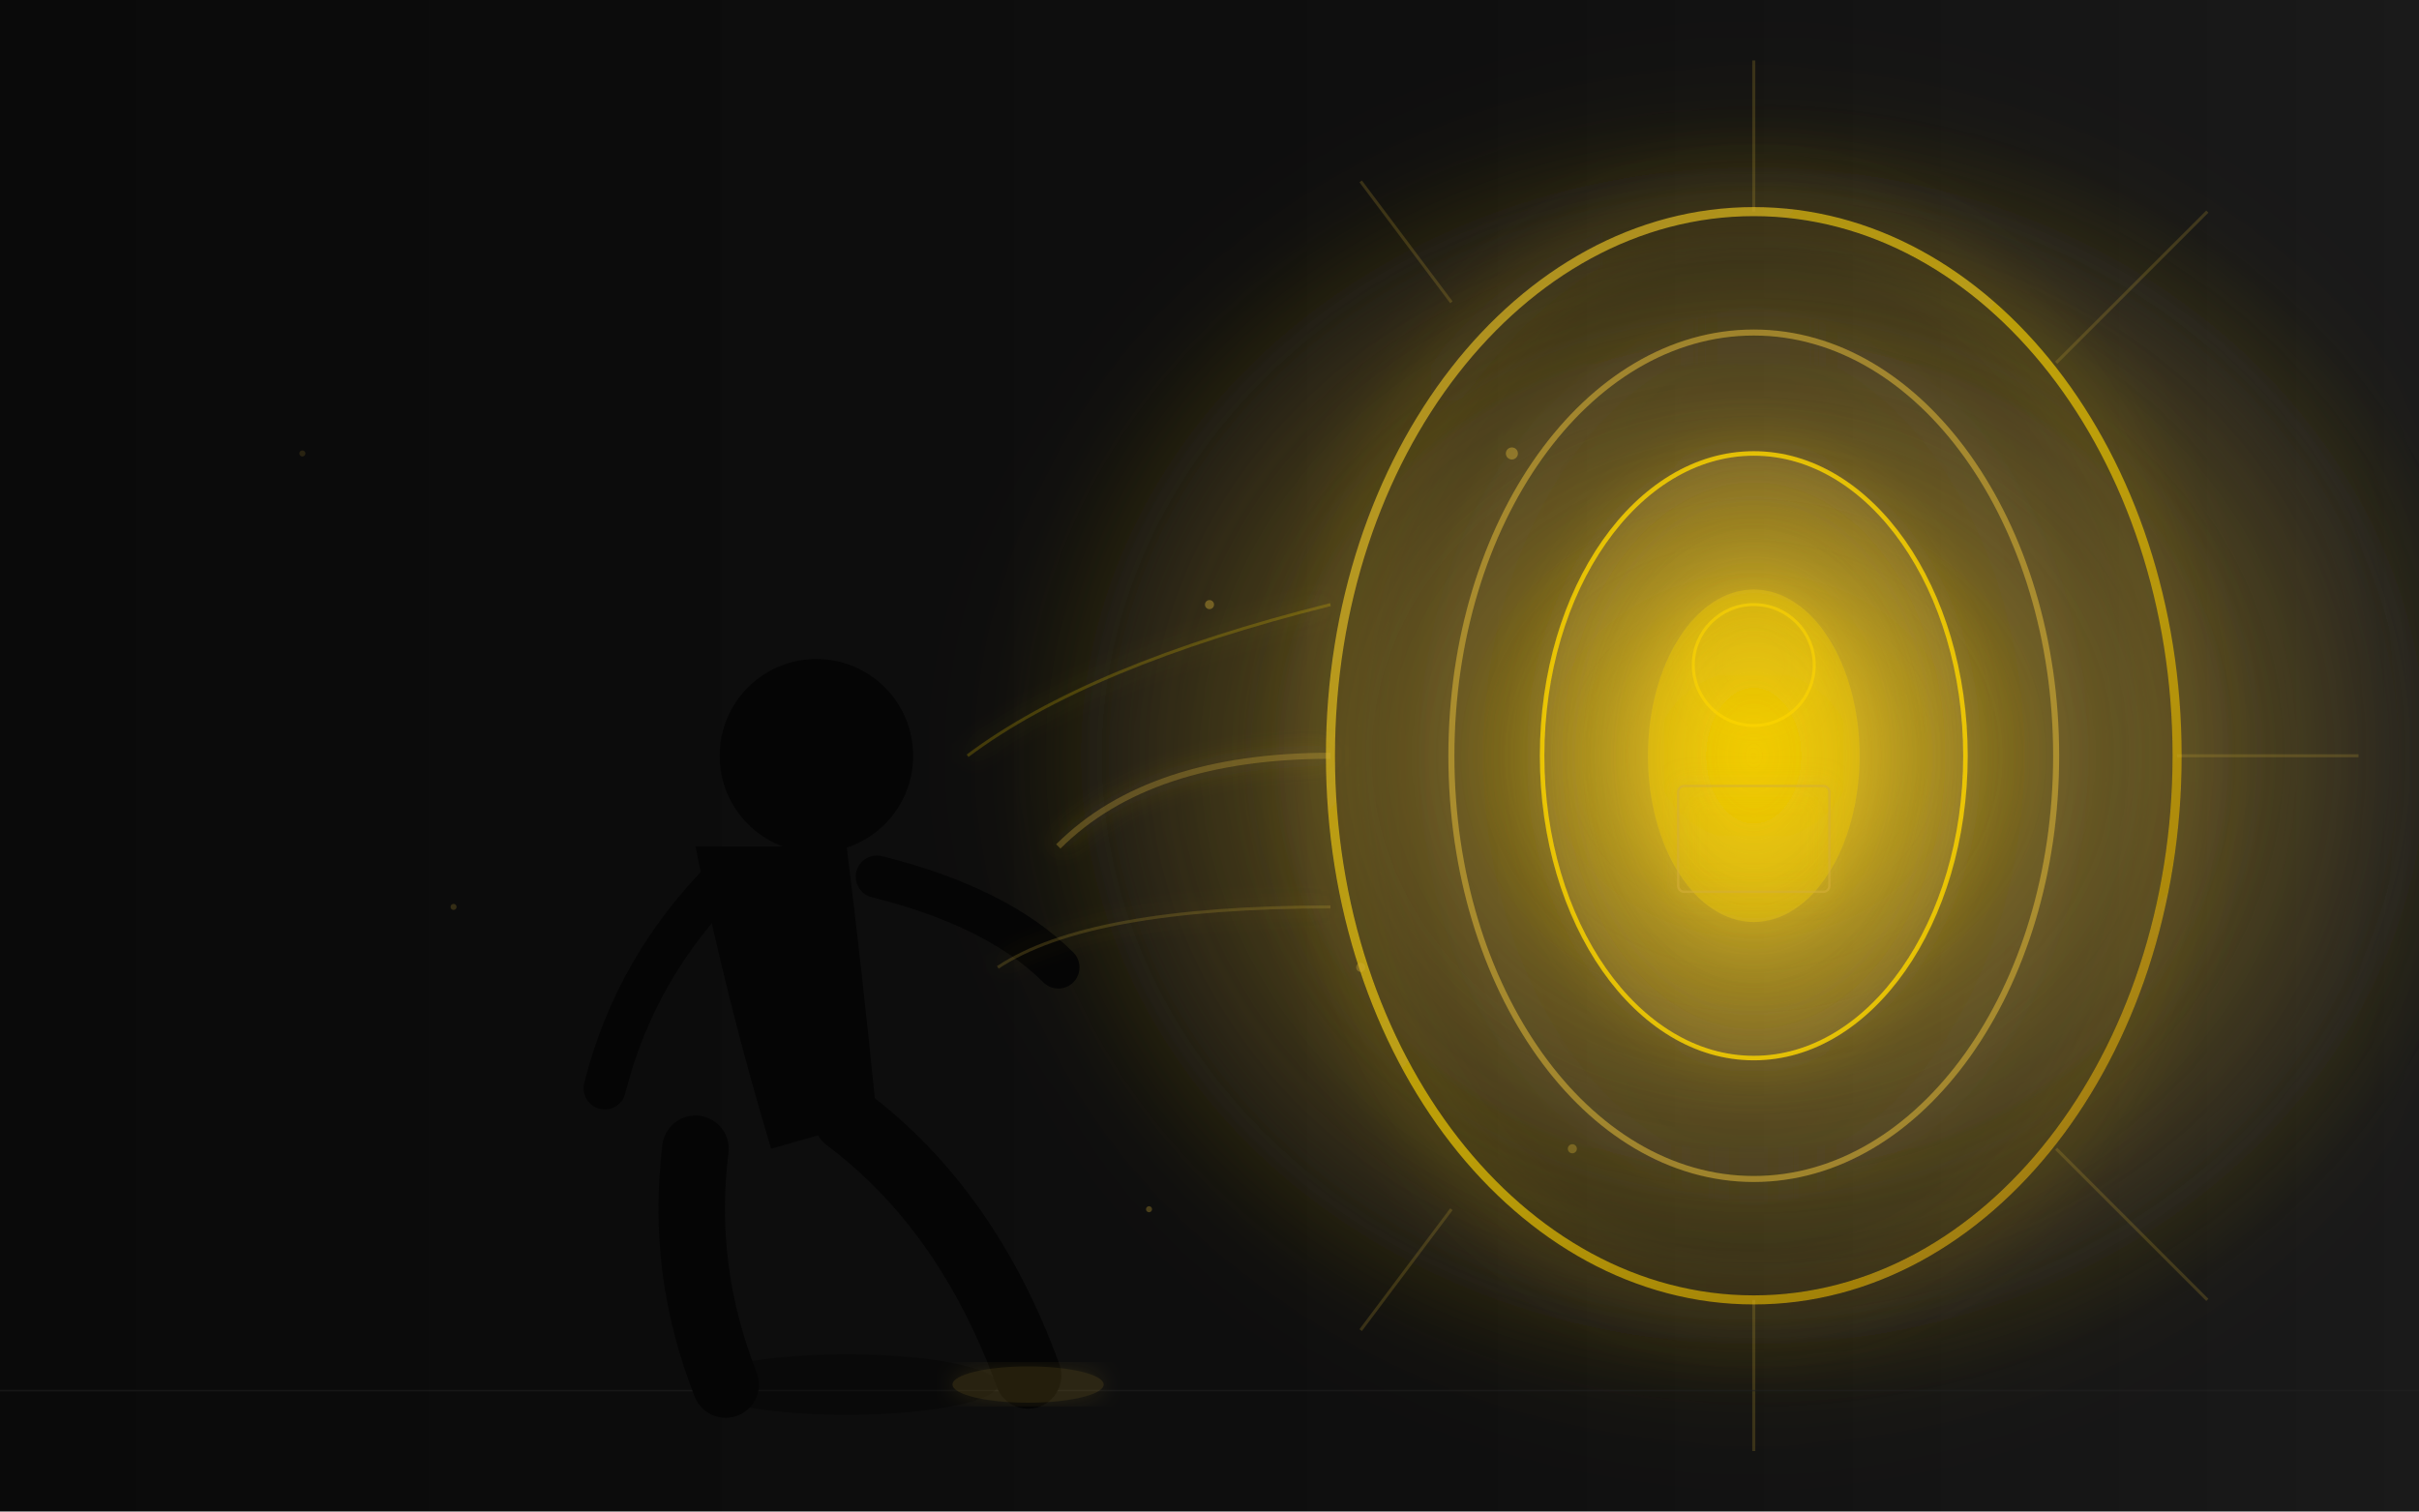
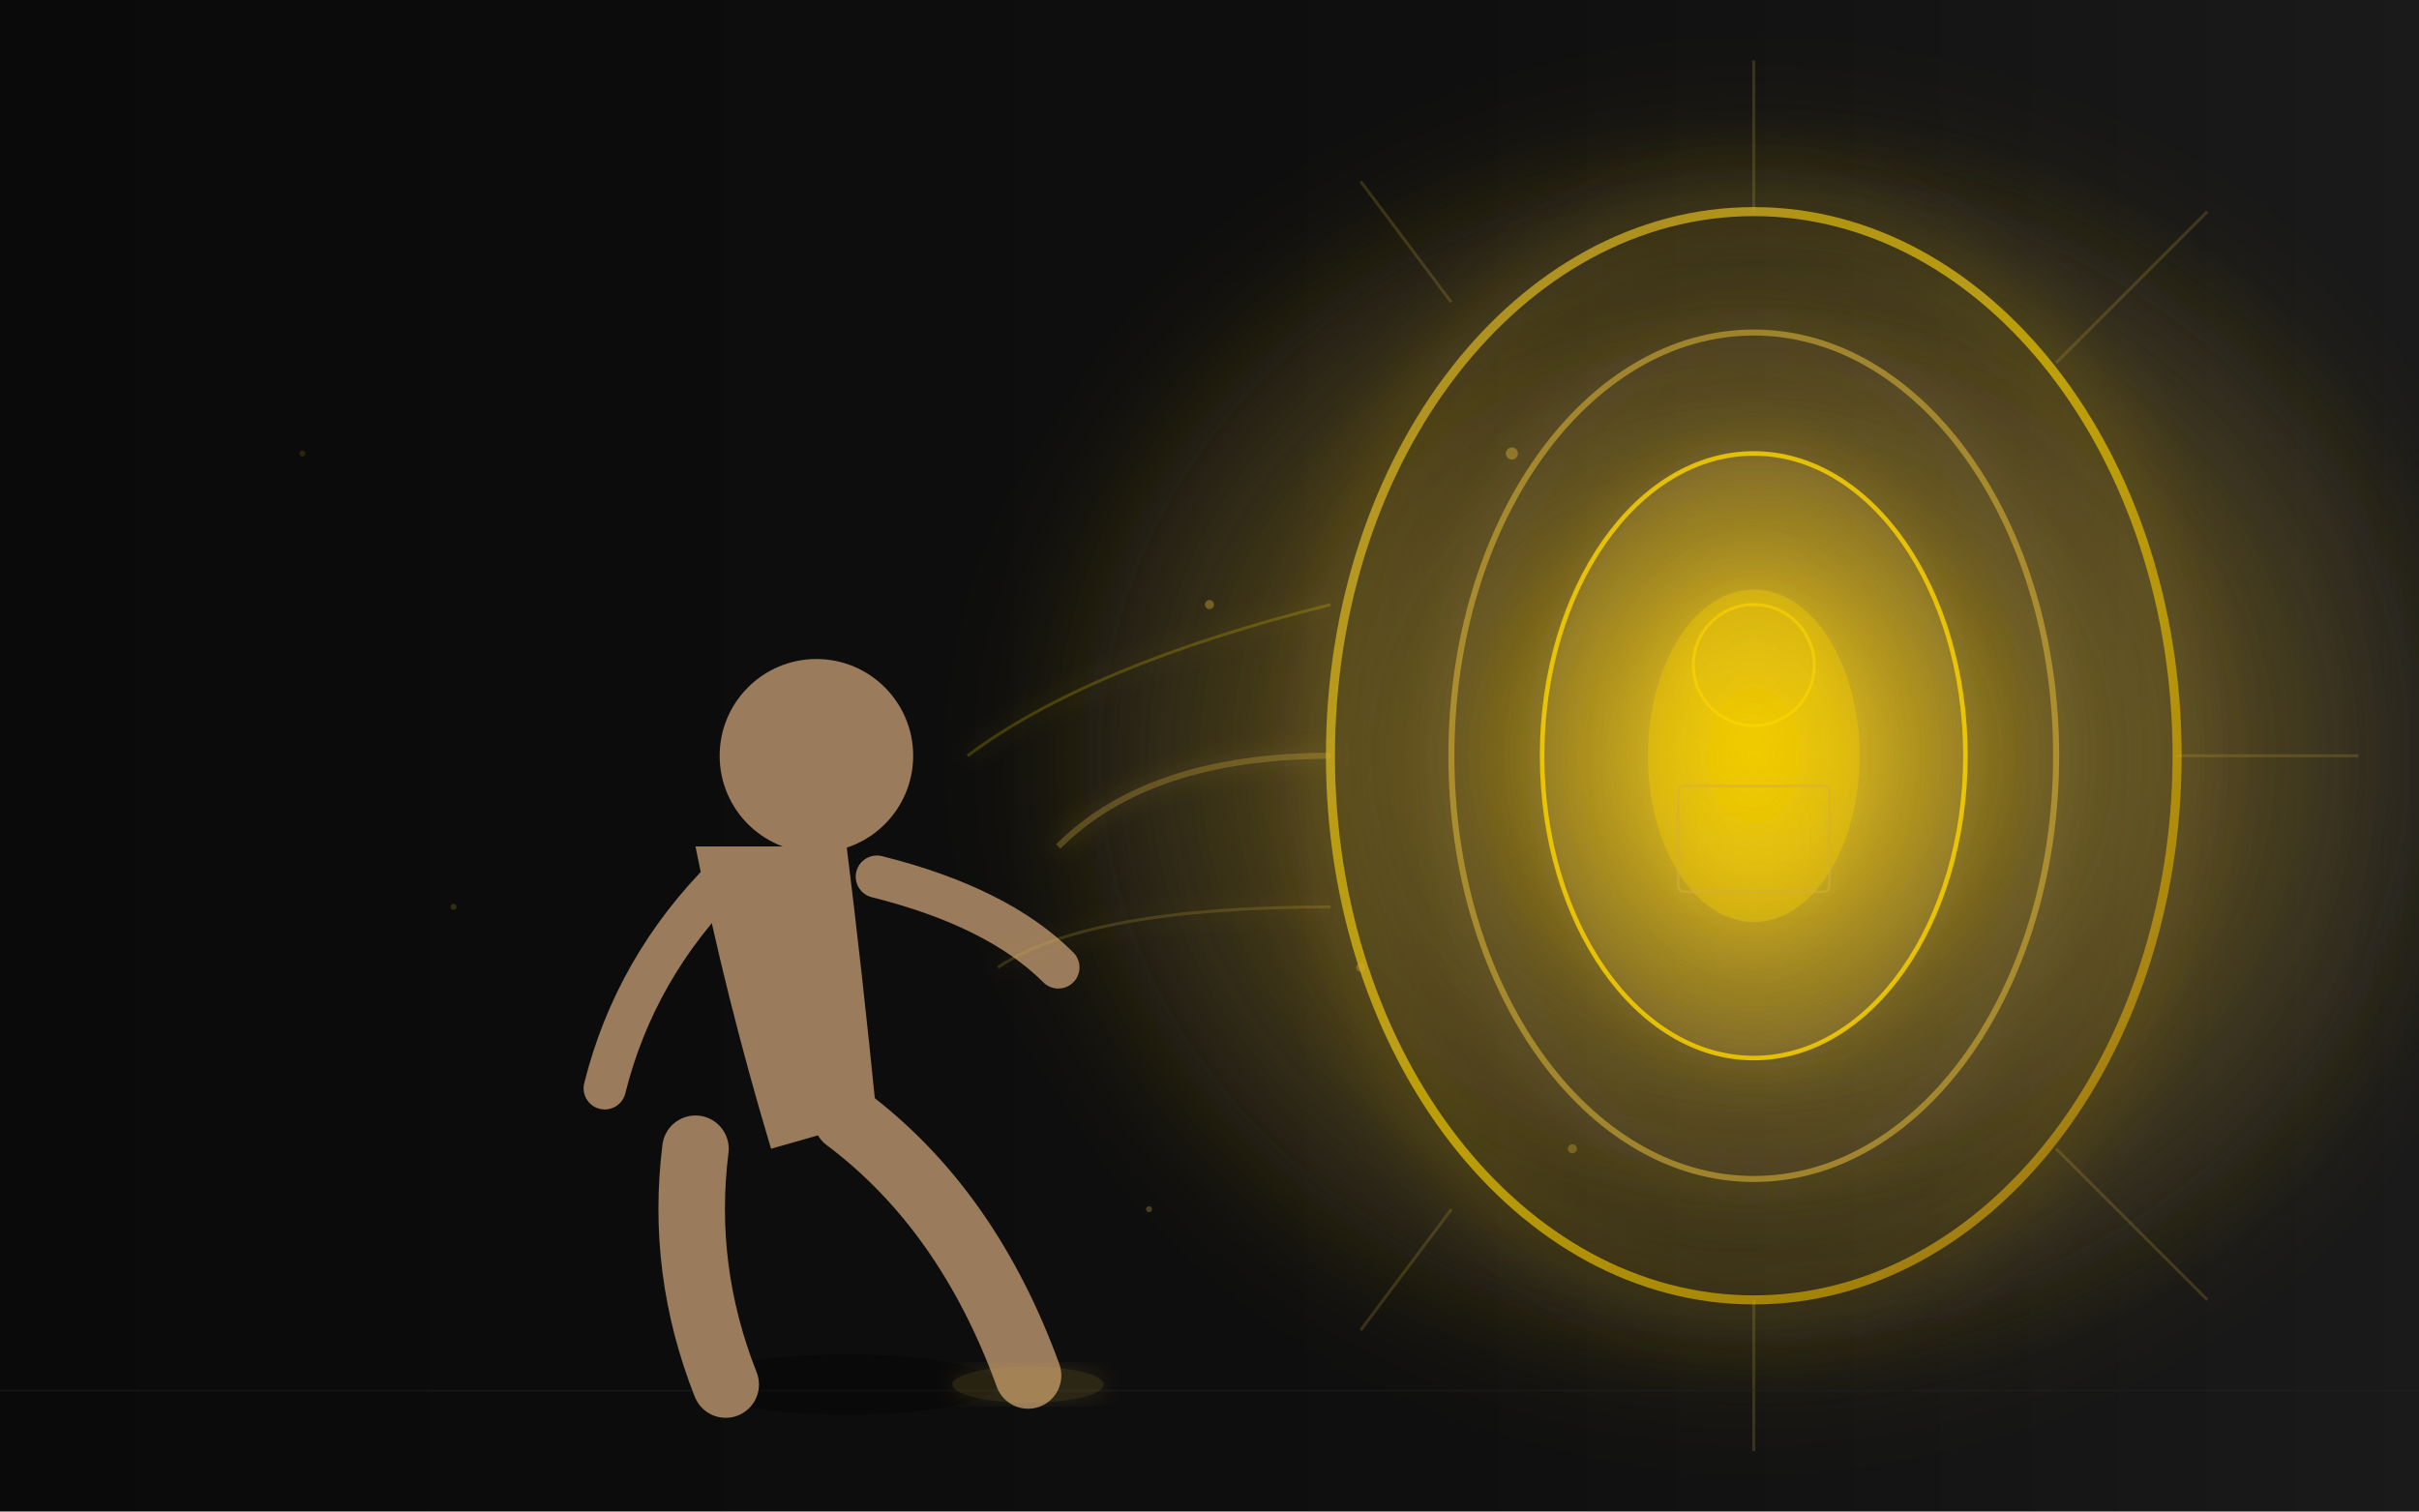
<svg xmlns="http://www.w3.org/2000/svg" viewBox="0 0 800 500">
  <defs>
    <linearGradient id="goldGlow7" x1="0%" y1="0%" x2="100%" y2="100%">
      <stop offset="0%" style="stop-color:#D4AF37;stop-opacity:1" />
      <stop offset="50%" style="stop-color:#FFD700;stop-opacity:0.9" />
      <stop offset="100%" style="stop-color:#B8860B;stop-opacity:1" />
    </linearGradient>
    <linearGradient id="bgGrad7" x1="0%" y1="0%" x2="100%" y2="0%">
      <stop offset="0%" style="stop-color:#0a0a0a" />
      <stop offset="60%" style="stop-color:#0f0f0f" />
      <stop offset="100%" style="stop-color:#1a1a1a" />
    </linearGradient>
    <radialGradient id="portalGlow7" cx="50%" cy="50%" r="50%">
      <stop offset="0%" style="stop-color:#FFD700;stop-opacity:0.5" />
      <stop offset="40%" style="stop-color:#D4AF37;stop-opacity:0.25" />
      <stop offset="100%" style="stop-color:#D4AF37;stop-opacity:0" />
    </radialGradient>
    <radialGradient id="portalCenter7" cx="50%" cy="50%" r="50%">
      <stop offset="0%" style="stop-color:#FFD700;stop-opacity:0.8" />
      <stop offset="100%" style="stop-color:#D4AF37;stop-opacity:0.3" />
    </radialGradient>
    <filter id="glow7">
      <feGaussianBlur stdDeviation="4" result="coloredBlur" />
      <feMerge>
        <feMergeNode in="coloredBlur" />
        <feMergeNode in="SourceGraphic" />
      </feMerge>
    </filter>
    <filter id="softGlow7">
      <feGaussianBlur stdDeviation="12" result="coloredBlur" />
      <feMerge>
        <feMergeNode in="coloredBlur" />
        <feMergeNode in="SourceGraphic" />
      </feMerge>
    </filter>
    <filter id="wideGlow7">
      <feGaussianBlur stdDeviation="25" result="coloredBlur" />
      <feMerge>
        <feMergeNode in="coloredBlur" />
        <feMergeNode in="SourceGraphic" />
      </feMerge>
    </filter>
  </defs>
  <rect width="800" height="500" fill="url(#bgGrad7)" />
  <ellipse cx="580" cy="250" rx="250" ry="220" fill="url(#portalGlow7)" filter="url(#wideGlow7)" />
  <g filter="url(#softGlow7)">
    <ellipse cx="580" cy="250" rx="140" ry="180" fill="none" stroke="url(#goldGlow7)" stroke-width="3" opacity="0.7" />
    <ellipse cx="580" cy="250" rx="100" ry="140" fill="none" stroke="#D4AF37" stroke-width="2" opacity="0.6" />
    <ellipse cx="580" cy="250" rx="70" ry="100" fill="url(#portalCenter7)" opacity="0.5" />
    <ellipse cx="580" cy="250" rx="70" ry="100" fill="none" stroke="#FFD700" stroke-width="1.5" opacity="0.8" />
    <ellipse cx="580" cy="250" rx="35" ry="55" fill="#FFD700" opacity="0.3" />
  </g>
  <g filter="url(#glow7)" opacity="0.6">
    <circle cx="580" cy="220" r="20" fill="none" stroke="#FFD700" stroke-width="1" />
    <rect x="555" y="260" width="50" height="35" fill="none" stroke="#D4AF37" stroke-width="0.8" rx="2" />
  </g>
  <g stroke="#D4AF37" stroke-width="1" opacity="0.2">
    <line x1="580" y1="70" x2="580" y2="20" />
    <line x1="580" y1="430" x2="580" y2="480" />
    <line x1="720" y1="250" x2="780" y2="250" />
    <line x1="680" y1="120" x2="730" y2="70" />
    <line x1="680" y1="380" x2="730" y2="430" />
    <line x1="480" y1="100" x2="450" y2="60" />
    <line x1="480" y1="400" x2="450" y2="440" />
  </g>
  <line x1="0" y1="460" x2="800" y2="460" stroke="#222" stroke-width="0.5" opacity="0.5" />
-   <g fill="#050505">
+   <g fill="#9A7B5B">
    <ellipse cx="280" cy="458" rx="50" ry="10" fill="#000" opacity="0.3" />
-     <path d="M 230 380 Q 225 420 240 458" stroke="#050505" stroke-width="22" fill="none" stroke-linecap="round" />
-     <path d="M 280 370 Q 320 400 340 455" stroke="#050505" stroke-width="22" fill="none" stroke-linecap="round" />
+     <path d="M 230 380 Q 225 420 240 458" stroke="#9A7B5B" stroke-width="22" fill="none" stroke-linecap="round" />
+     <path d="M 280 370 Q 320 400 340 455" stroke="#9A7B5B" stroke-width="22" fill="none" stroke-linecap="round" />
    <path d="M 230 280 Q 240 330 255 380 L 290 370 Q 285 320 280 280 Z" />
    <circle cx="270" cy="250" r="32" />
-     <path d="M 240 290 Q 210 320 200 360" stroke="#050505" stroke-width="14" fill="none" stroke-linecap="round" />
-     <path d="M 290 290 Q 330 300 350 320" stroke="#050505" stroke-width="14" fill="none" stroke-linecap="round" />
+     <path d="M 240 290 Q 210 320 200 360" stroke="#9A7B5B" stroke-width="14" fill="none" stroke-linecap="round" />
+     <path d="M 290 290 Q 330 300 350 320" stroke="#9A7B5B" stroke-width="14" fill="none" stroke-linecap="round" />
  </g>
  <g filter="url(#glow7)">
    <path d="M 440 250 Q 380 250 350 280" stroke="#D4AF37" stroke-width="2" fill="none" opacity="0.3" />
    <path d="M 440 200 Q 360 220 320 250" stroke="#FFD700" stroke-width="1" fill="none" opacity="0.2" />
    <path d="M 440 300 Q 360 300 330 320" stroke="#D4AF37" stroke-width="1" fill="none" opacity="0.2" />
  </g>
  <ellipse cx="340" cy="458" rx="25" ry="6" fill="#D4AF37" opacity="0.15" filter="url(#glow7)" />
  <g fill="#D4AF37">
    <circle cx="400" cy="200" r="1.5" opacity="0.4" />
    <circle cx="450" cy="320" r="1.5" opacity="0.35" />
    <circle cx="380" cy="400" r="1" opacity="0.3" />
    <circle cx="500" cy="150" r="2" opacity="0.45" />
    <circle cx="520" cy="380" r="1.5" opacity="0.35" />
    <circle cx="150" cy="300" r="1" opacity="0.2" />
    <circle cx="100" cy="150" r="1" opacity="0.15" />
  </g>
</svg>
